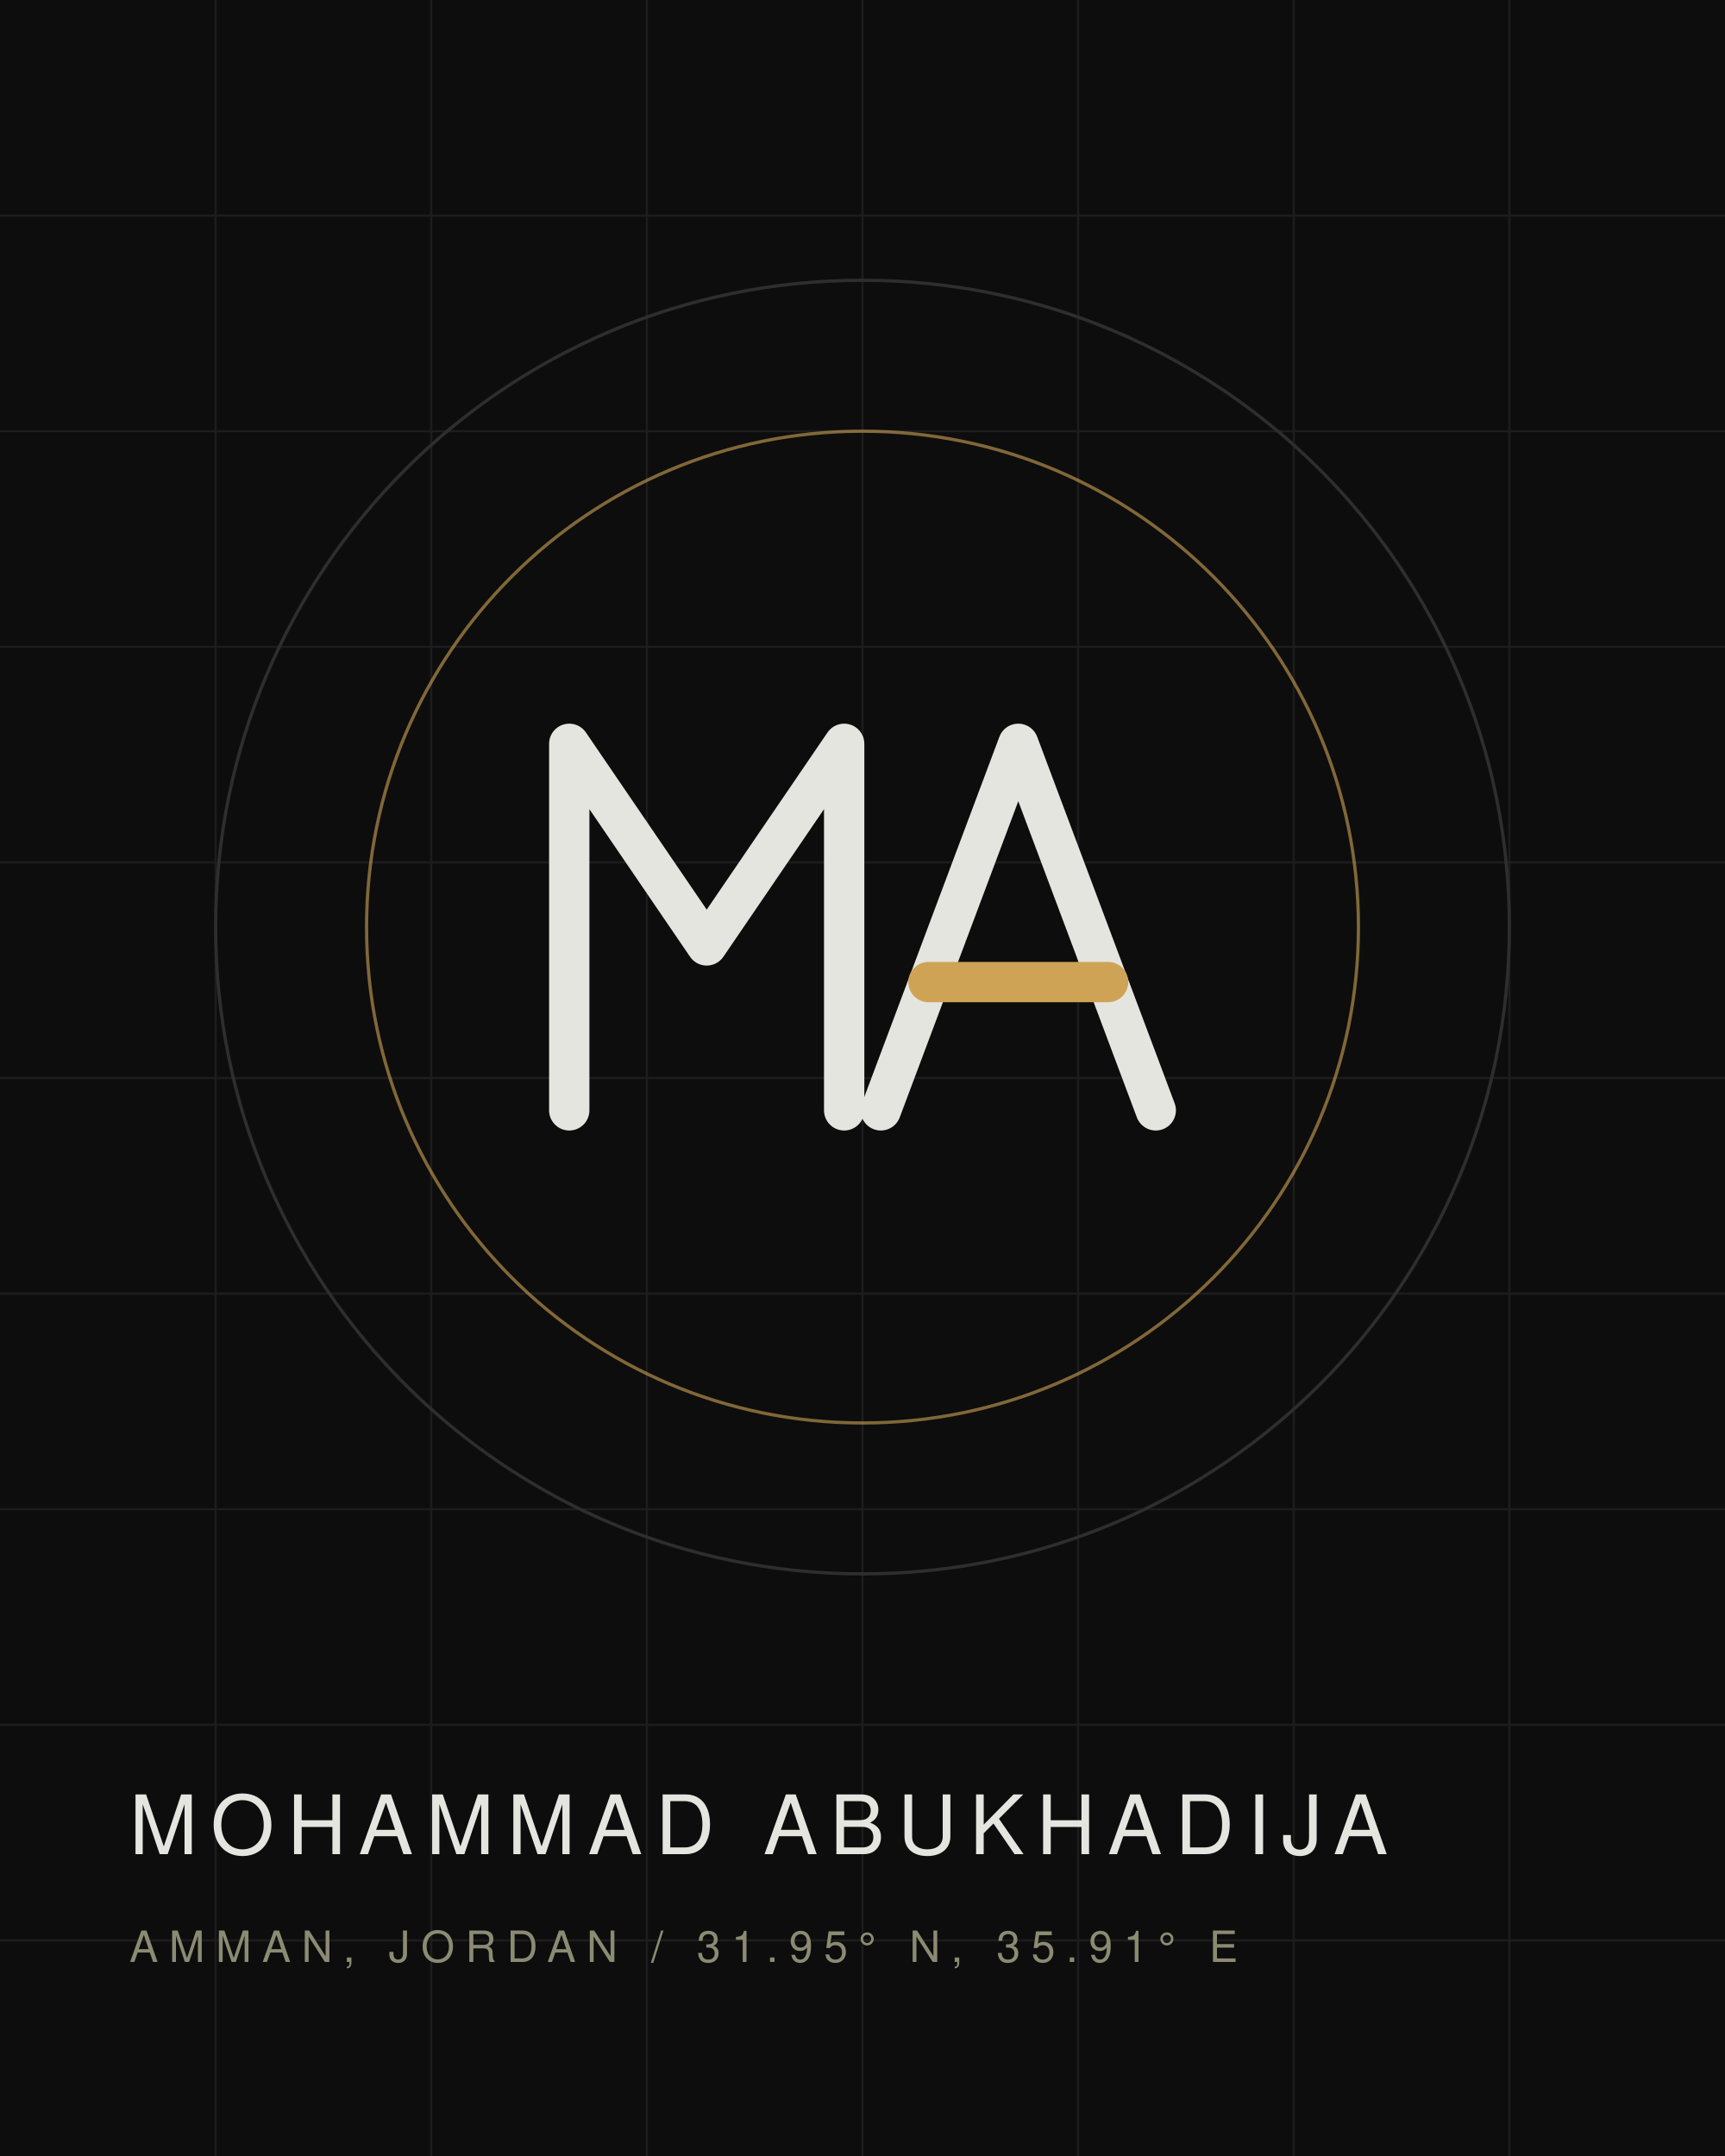
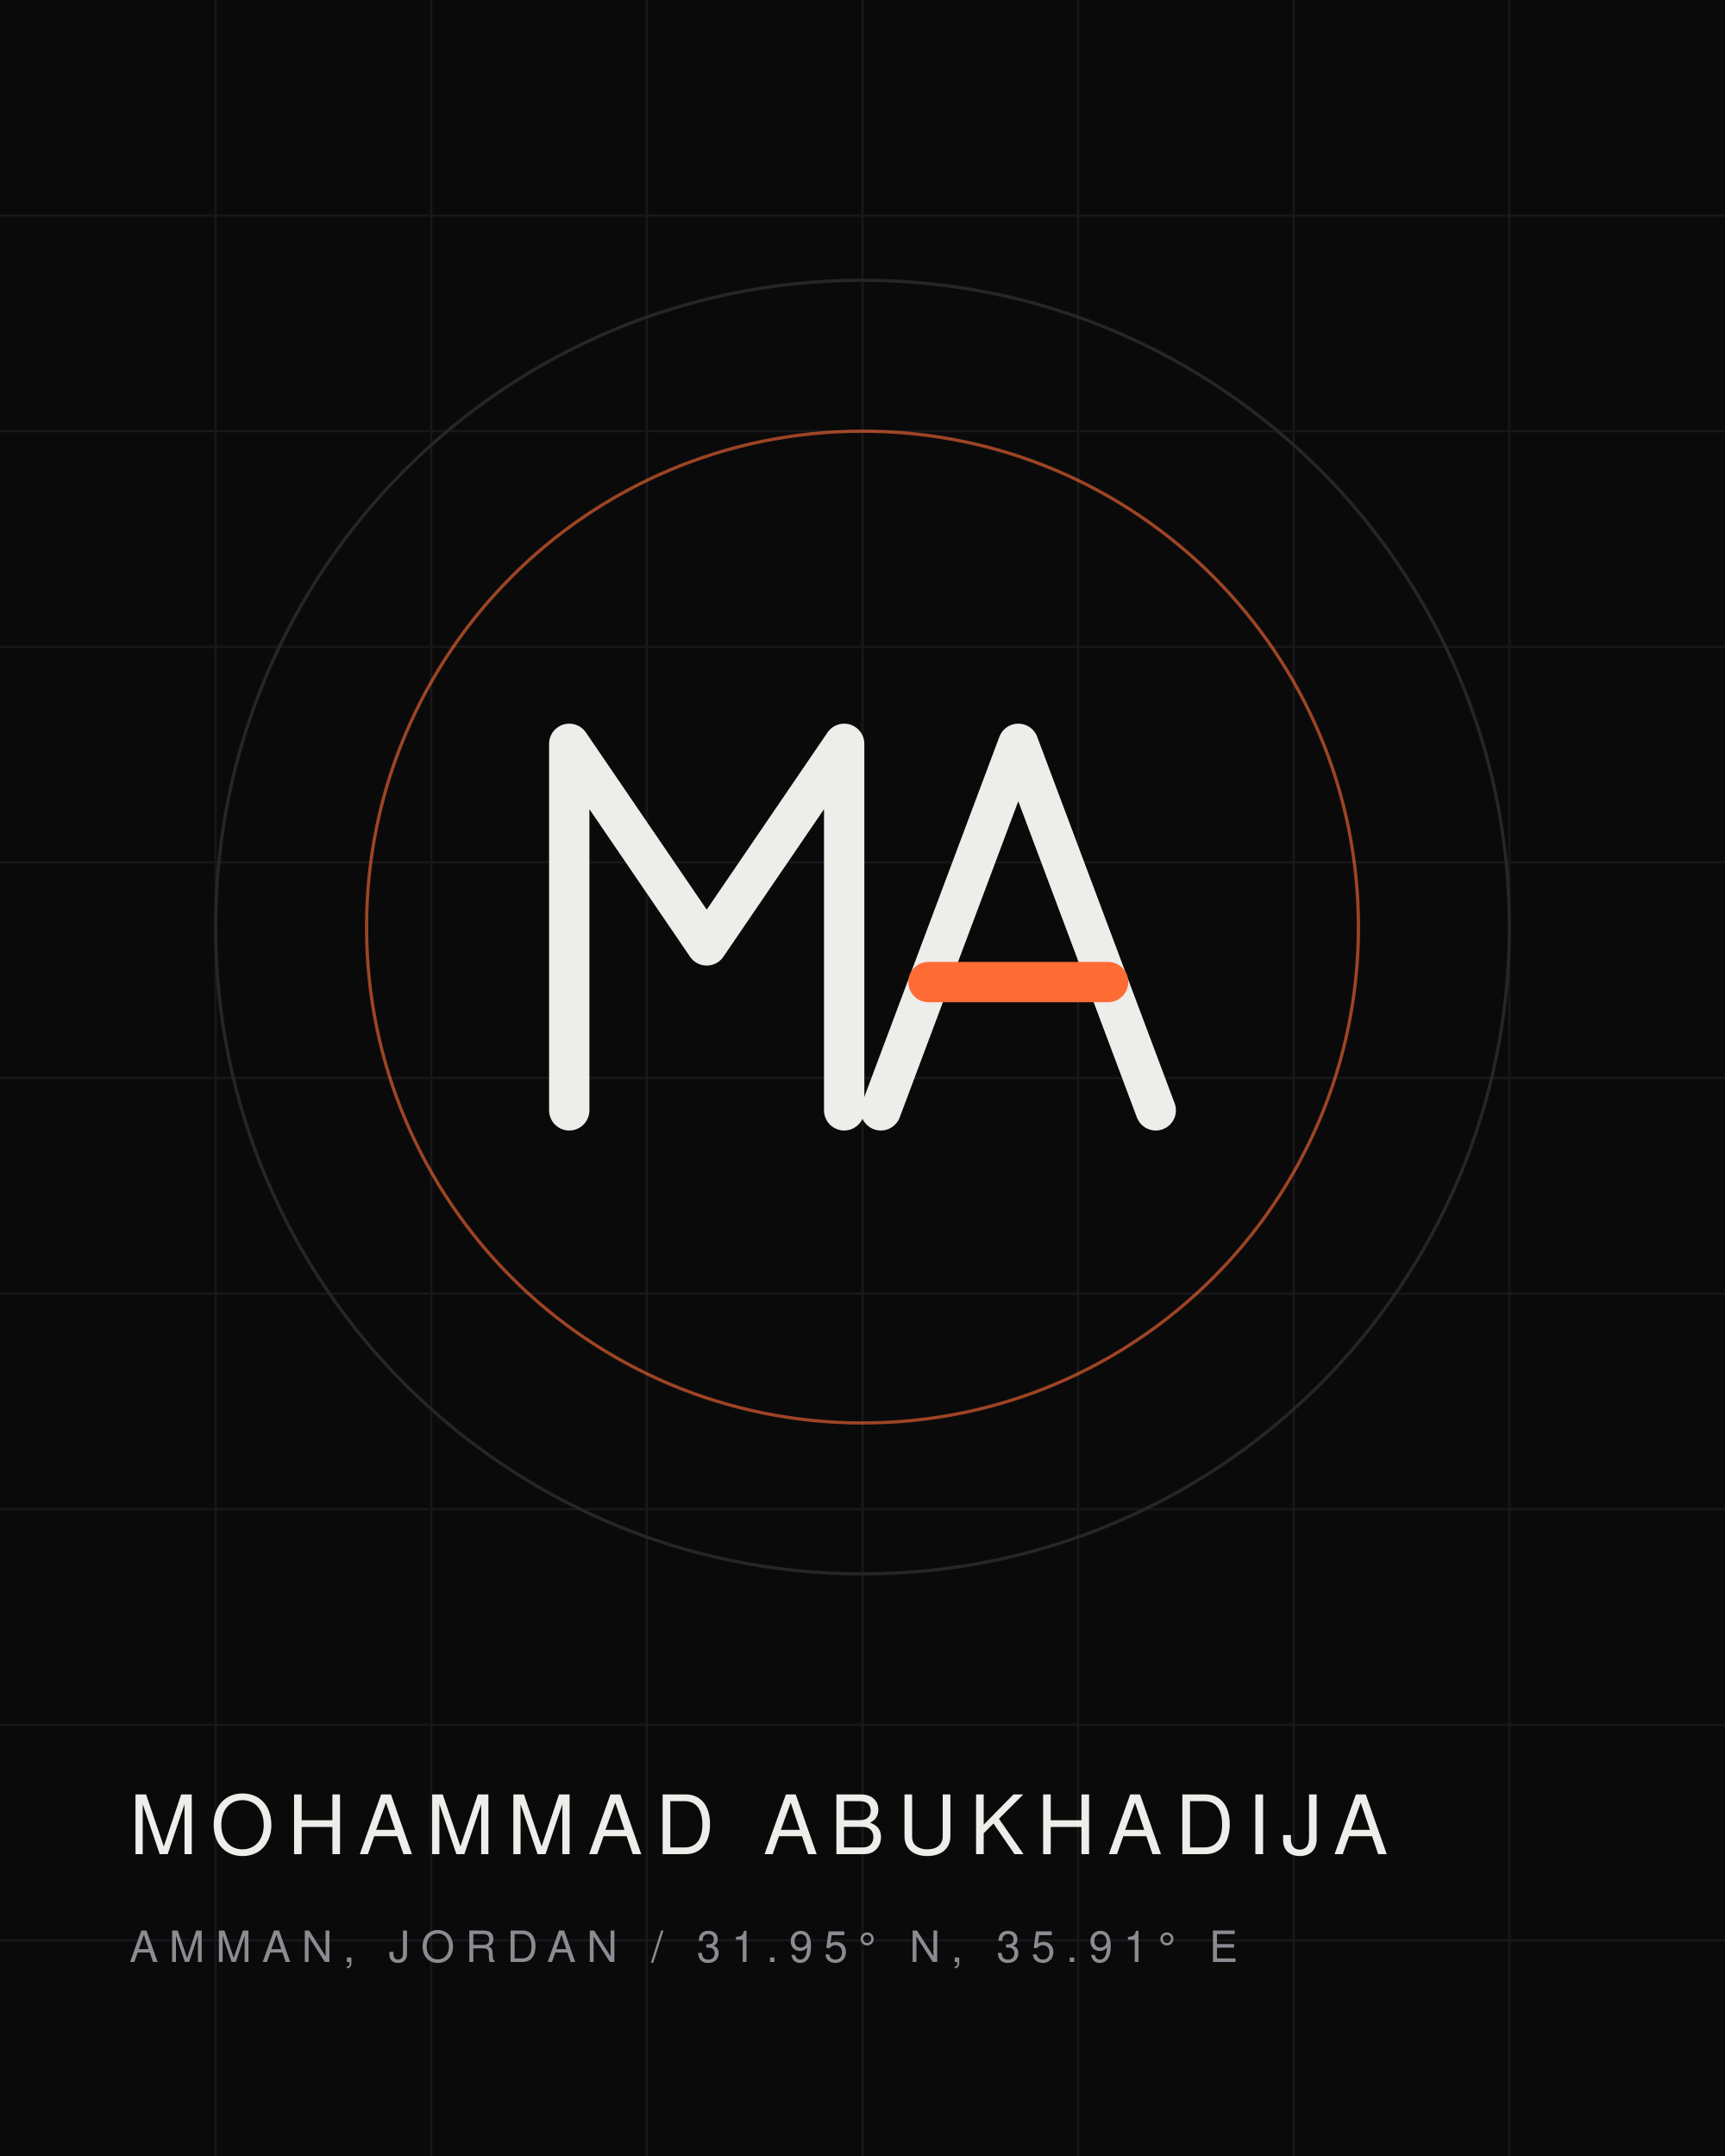
<svg xmlns="http://www.w3.org/2000/svg" viewBox="0 0 800 1000" width="800" height="1000">
-   <rect width="800" height="1000" fill="#0d0d0d" />
+   <rect width="800" height="1000" fill="#0a0a0b" />
  <g opacity="0.5">
-     <line x1="100" y1="0" x2="100" y2="1000" stroke="#2e2e2e" stroke-width="1" />
-     <line x1="200" y1="0" x2="200" y2="1000" stroke="#2e2e2e" stroke-width="1" />
-     <line x1="300" y1="0" x2="300" y2="1000" stroke="#2e2e2e" stroke-width="1" />
-     <line x1="400" y1="0" x2="400" y2="1000" stroke="#2e2e2e" stroke-width="1" />
-     <line x1="500" y1="0" x2="500" y2="1000" stroke="#2e2e2e" stroke-width="1" />
-     <line x1="600" y1="0" x2="600" y2="1000" stroke="#2e2e2e" stroke-width="1" />
-     <line x1="700" y1="0" x2="700" y2="1000" stroke="#2e2e2e" stroke-width="1" />
-     <line x1="0" y1="100" x2="800" y2="100" stroke="#2e2e2e" stroke-width="1" />
-     <line x1="0" y1="200" x2="800" y2="200" stroke="#2e2e2e" stroke-width="1" />
-     <line x1="0" y1="300" x2="800" y2="300" stroke="#2e2e2e" stroke-width="1" />
-     <line x1="0" y1="400" x2="800" y2="400" stroke="#2e2e2e" stroke-width="1" />
-     <line x1="0" y1="500" x2="800" y2="500" stroke="#2e2e2e" stroke-width="1" />
-     <line x1="0" y1="600" x2="800" y2="600" stroke="#2e2e2e" stroke-width="1" />
-     <line x1="0" y1="700" x2="800" y2="700" stroke="#2e2e2e" stroke-width="1" />
-     <line x1="0" y1="800" x2="800" y2="800" stroke="#2e2e2e" stroke-width="1" />
-     <line x1="0" y1="900" x2="800" y2="900" stroke="#2e2e2e" stroke-width="1" />
+     <line x1="100" y1="0" x2="100" y2="1000" stroke="#26262a" stroke-width="1" />
+     <line x1="200" y1="0" x2="200" y2="1000" stroke="#26262a" stroke-width="1" />
+     <line x1="300" y1="0" x2="300" y2="1000" stroke="#26262a" stroke-width="1" />
+     <line x1="400" y1="0" x2="400" y2="1000" stroke="#26262a" stroke-width="1" />
+     <line x1="500" y1="0" x2="500" y2="1000" stroke="#26262a" stroke-width="1" />
+     <line x1="600" y1="0" x2="600" y2="1000" stroke="#26262a" stroke-width="1" />
+     <line x1="700" y1="0" x2="700" y2="1000" stroke="#26262a" stroke-width="1" />
+     <line x1="0" y1="100" x2="800" y2="100" stroke="#26262a" stroke-width="1" />
+     <line x1="0" y1="200" x2="800" y2="200" stroke="#26262a" stroke-width="1" />
+     <line x1="0" y1="300" x2="800" y2="300" stroke="#26262a" stroke-width="1" />
+     <line x1="0" y1="400" x2="800" y2="400" stroke="#26262a" stroke-width="1" />
+     <line x1="0" y1="500" x2="800" y2="500" stroke="#26262a" stroke-width="1" />
+     <line x1="0" y1="600" x2="800" y2="600" stroke="#26262a" stroke-width="1" />
+     <line x1="0" y1="700" x2="800" y2="700" stroke="#26262a" stroke-width="1" />
+     <line x1="0" y1="800" x2="800" y2="800" stroke="#26262a" stroke-width="1" />
+     <line x1="0" y1="900" x2="800" y2="900" stroke="#26262a" stroke-width="1" />
  </g>
-   <circle cx="400" cy="430" r="230" fill="none" stroke="#cfa355" stroke-width="1.5" opacity="0.6" />
-   <circle cx="400" cy="430" r="300" fill="none" stroke="#2e2e2e" stroke-width="1.5" />
+   <circle cx="400" cy="430" r="230" fill="none" stroke="#ff6b35" stroke-width="1.5" opacity="0.6" />
+   <circle cx="400" cy="430" r="300" fill="none" stroke="#26262a" stroke-width="1.5" />
  <g transform="translate(162.0 192.0) scale(8.5)" fill="none" stroke-linecap="round" stroke-linejoin="round" stroke-width="2.2">
-     <polyline points="12,38 12,18 19.5,29 27,18 27,38" stroke="#e5e5e0" />
-     <polyline points="29,38 36.5,18 44,38" stroke="#e5e5e0" />
-     <line x1="31.6" y1="31" x2="41.4" y2="31" stroke="#cfa355" />
+     <polyline points="12,38 12,18 19.5,29 27,18 27,38" stroke="#ededea" />
+     <polyline points="29,38 36.5,18 44,38" stroke="#ededea" />
+     <line x1="31.6" y1="31" x2="41.4" y2="31" stroke="#ff6b35" />
  </g>
-   <text x="60" y="860" font-family="Helvetica Neue, Helvetica, Arial, sans-serif" font-size="38" font-weight="300" letter-spacing="6" fill="#e5e5e0">MOHAMMAD ABUKHADIJA</text>
-   <text x="60" y="910" font-family="Helvetica Neue, Helvetica, Arial, sans-serif" font-size="20" letter-spacing="5" fill="#8b8b73">AMMAN, JORDAN  /  31.95° N, 35.91° E</text>
+   <text x="60" y="860" font-family="Helvetica Neue, Helvetica, Arial, sans-serif" font-size="38" font-weight="300" letter-spacing="6" fill="#ededea">MOHAMMAD ABUKHADIJA</text>
+   <text x="60" y="910" font-family="Helvetica Neue, Helvetica, Arial, sans-serif" font-size="20" letter-spacing="5" fill="#8b8b92">AMMAN, JORDAN  /  31.95° N, 35.91° E</text>
</svg>
